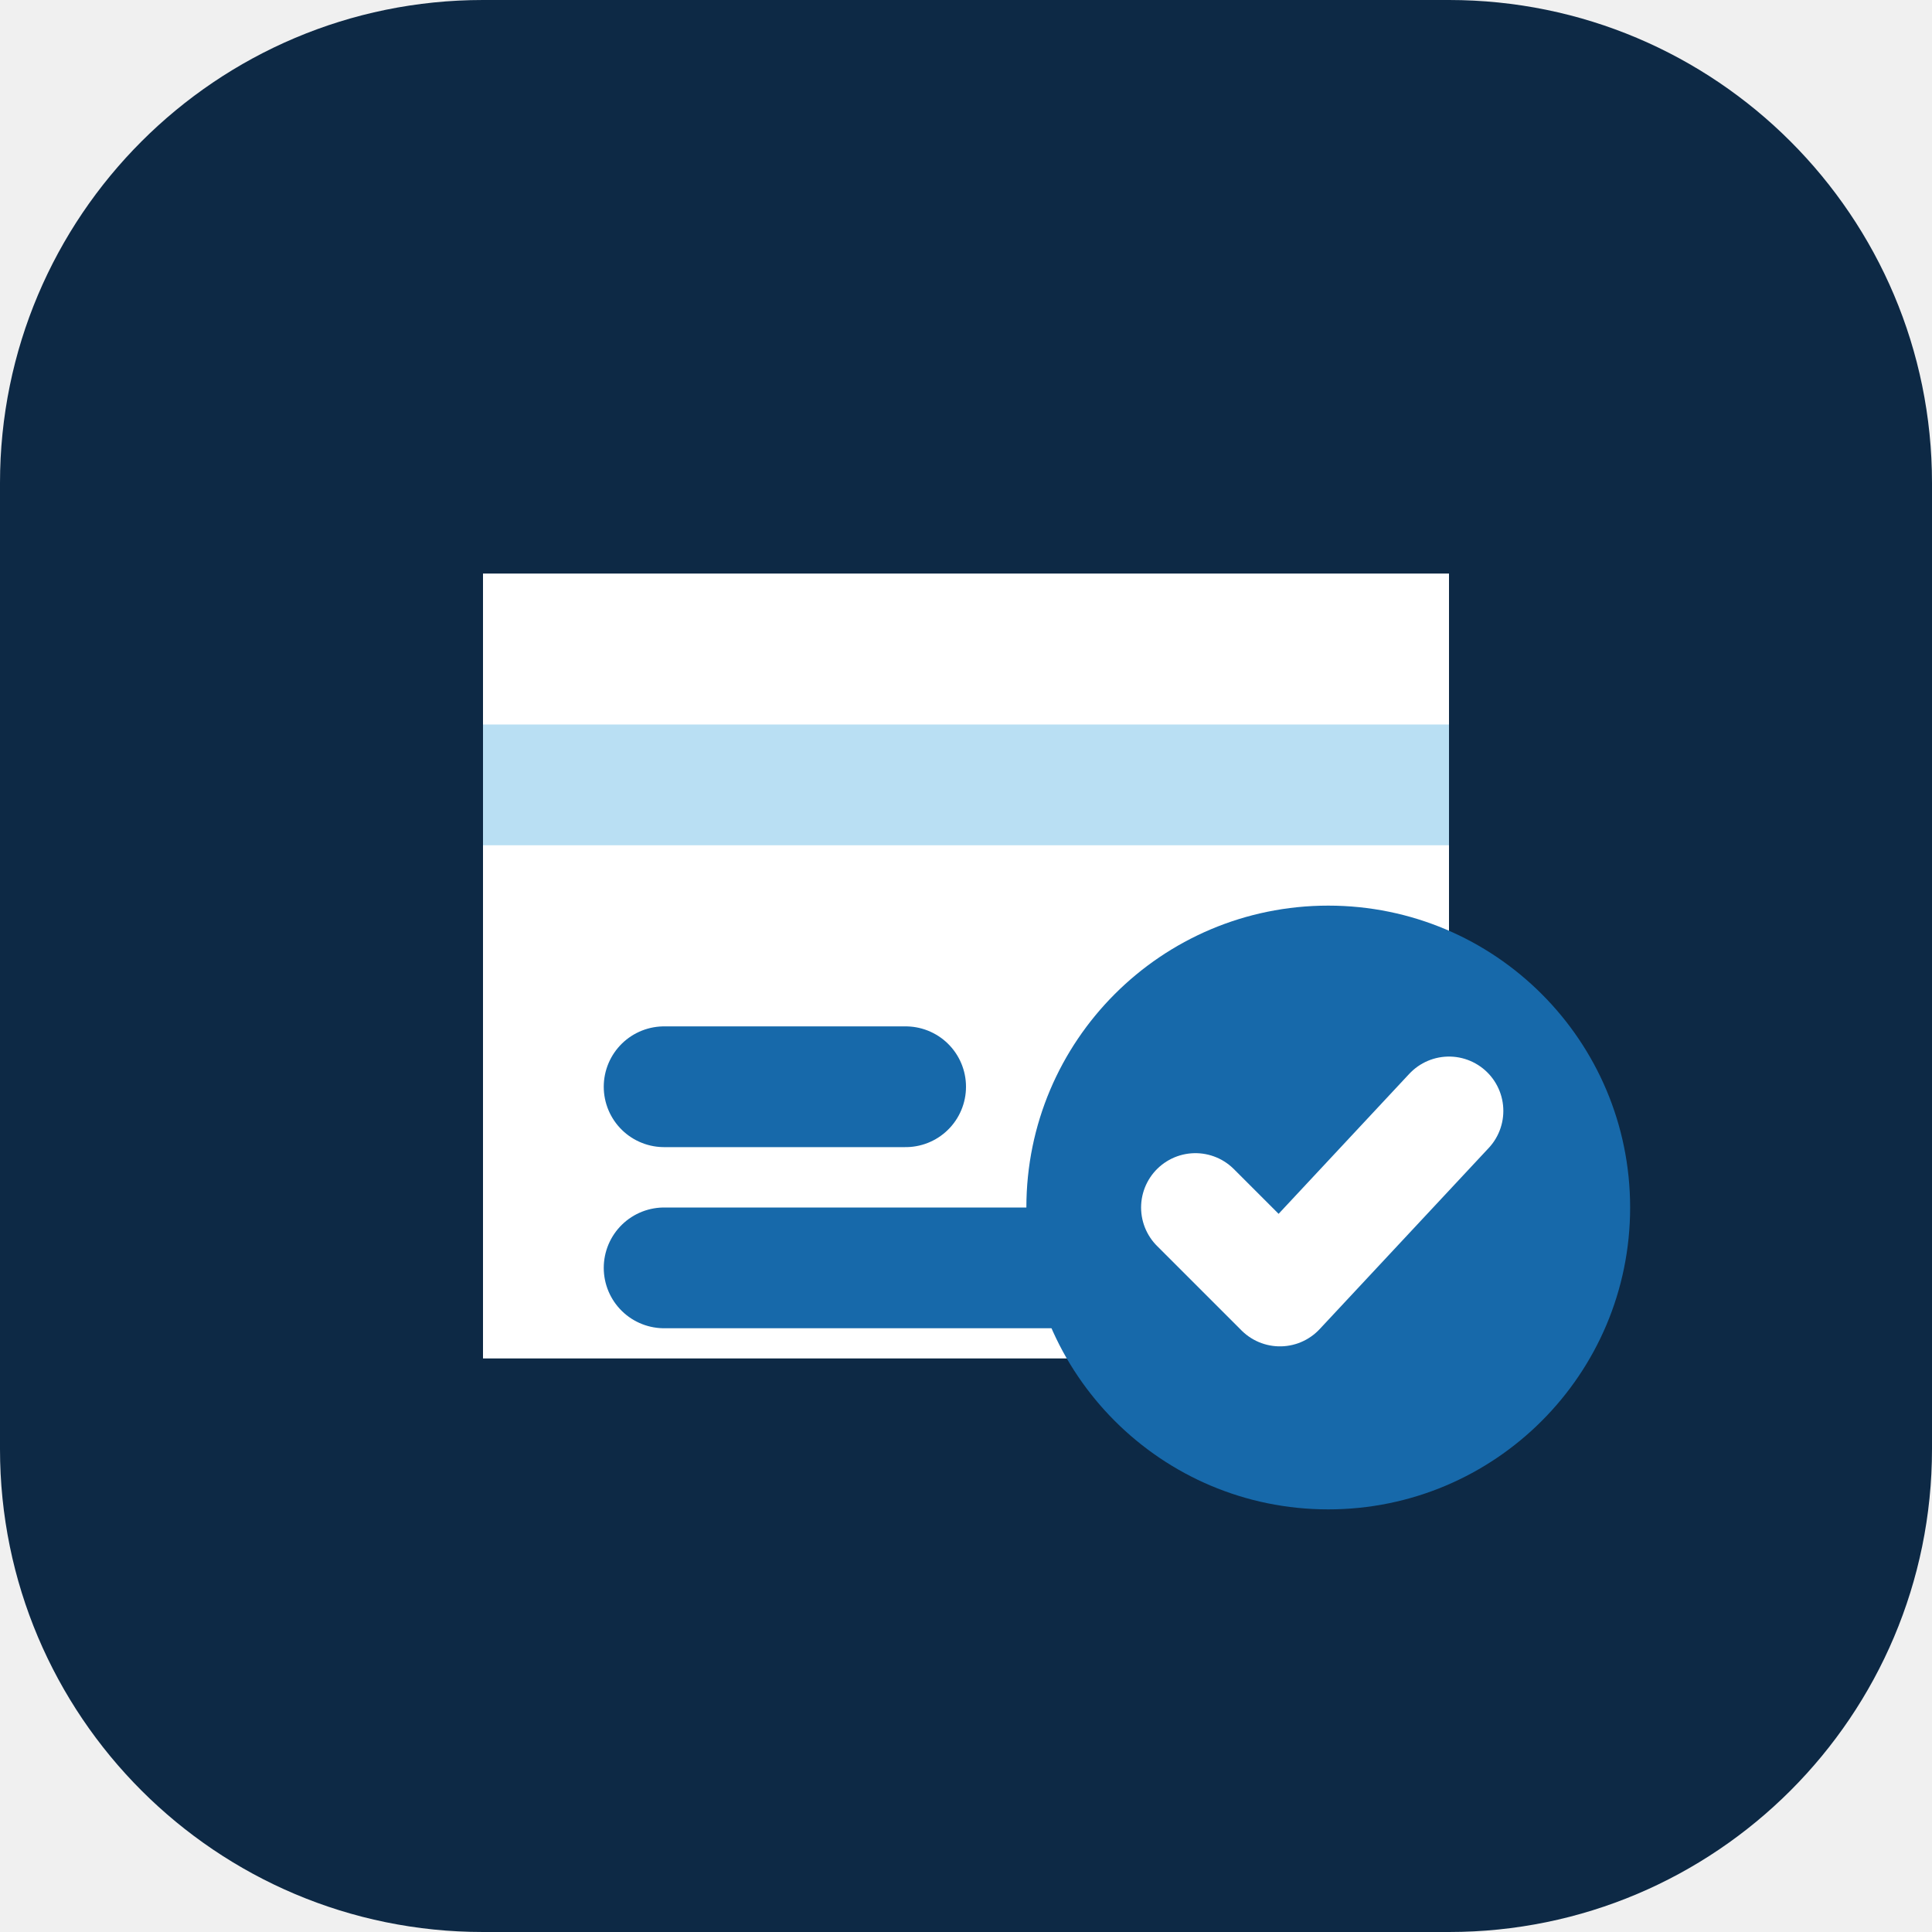
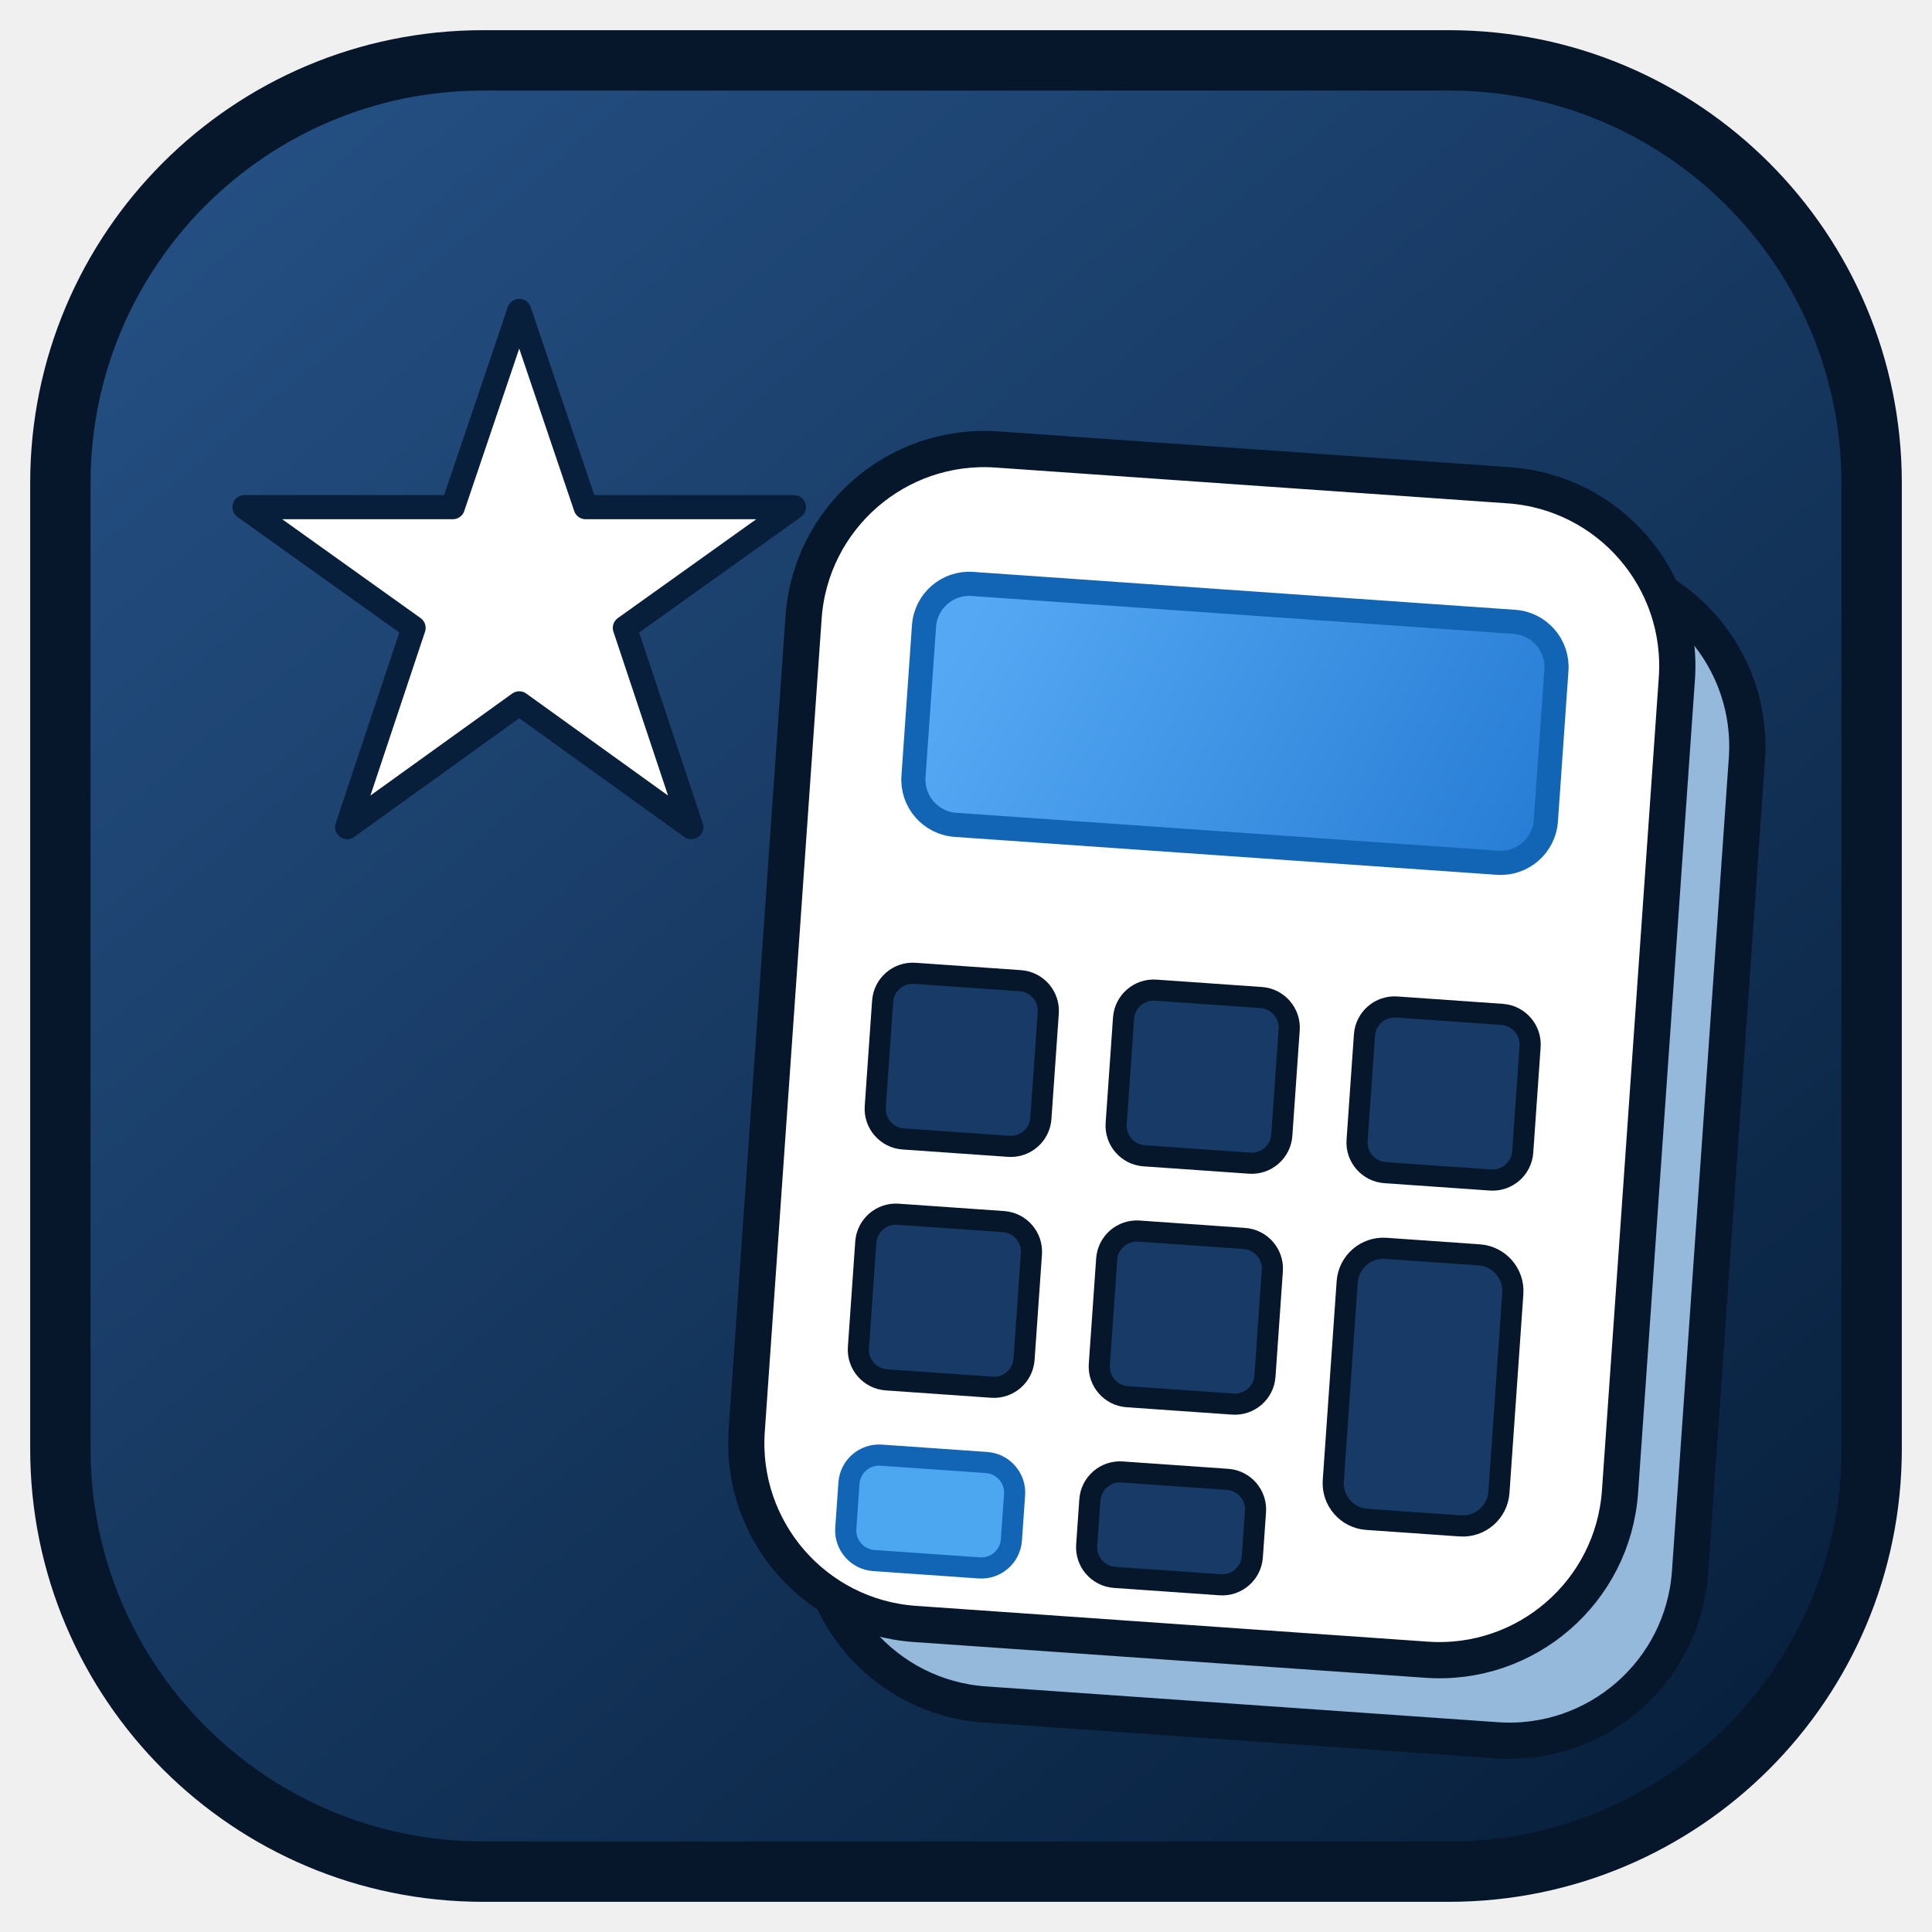
- <svg xmlns="http://www.w3.org/2000/svg" viewBox="0 0 32 32">
-   <rect width="32" height="32" rx="8" fill="#0d2945" />
-   <path d="M8 9.5h16v13H8z" fill="#fff" />
-   <path d="M8 13h16" stroke="#b9dff3" stroke-width="2" />
-   <path d="M11 18h4M11 21h7" stroke="#1769aa" stroke-width="2" stroke-linecap="round" />
-   <circle cx="22" cy="20" r="5" fill="#1769aa" />
-   <path d="m19.8 20 1.4 1.4 2.8-3" fill="none" stroke="#fff" stroke-width="1.8" stroke-linecap="round" stroke-linejoin="round" />
+ <svg xmlns="http://www.w3.org/2000/svg" viewBox="0 0 64 64" role="img" aria-label="Paycheck Atlas calculator">
+   <defs>
+     <linearGradient id="navy" x1="8" y1="5" x2="56" y2="62" gradientUnits="userSpaceOnUse">
+       <stop stop-color="#244f82" />
+       <stop offset="1" stop-color="#071f3b" />
+     </linearGradient>
+     <linearGradient id="screen" x1="31" y1="21" x2="51" y2="30" gradientUnits="userSpaceOnUse">
+       <stop stop-color="#55a9f4" />
+       <stop offset="1" stop-color="#2379d2" />
+     </linearGradient>
+   </defs>
+   <rect x="2" y="2" width="60" height="60" rx="14" fill="url(#navy)" stroke="#06172b" stroke-width="2" />
+   <path d="m17.2 10.3 2.2 6.5h6.9l-5.6 4 2.2 6.6-5.7-4.1-5.7 4.1 2.2-6.6-5.6-4h6.9z" fill="#fff" stroke="#071f3b" stroke-width=".8" stroke-linejoin="round" />
+   <g transform="rotate(4 41 37)">
+     <rect x="28" y="18" width="29" height="39" rx="6" fill="#94b9da" stroke="#06172b" stroke-width="1.2" />
+     <rect x="25.5" y="15.5" width="29" height="39" rx="6" fill="#fff" stroke="#06172b" stroke-width="1.2" />
+     <rect x="29.5" y="20" width="21" height="8" rx="1.5" fill="url(#screen)" stroke="#1264b5" stroke-width=".8" />
+     <g fill="#173b66" stroke="#06172b" stroke-width=".7">
+       <rect x="29" y="33" width="5.5" height="5.5" rx="1" />
+       <rect x="37" y="33" width="5.5" height="5.5" rx="1" />
+       <rect x="45" y="33" width="5.5" height="5.5" rx="1" />
+       <rect x="29" y="41" width="5.5" height="5.5" rx="1" />
+       <rect x="37" y="41" width="5.5" height="5.5" rx="1" />
+       <rect x="45" y="41" width="5.5" height="9" rx="1.2" />
+     </g>
+     <rect x="29" y="49" width="5.5" height="3.5" rx="1" fill="#4da6f0" stroke="#1264b5" stroke-width=".7" />
+     <rect x="37" y="49" width="5.5" height="3.5" rx="1" fill="#173b66" stroke="#06172b" stroke-width=".7" />
+   </g>
</svg>
